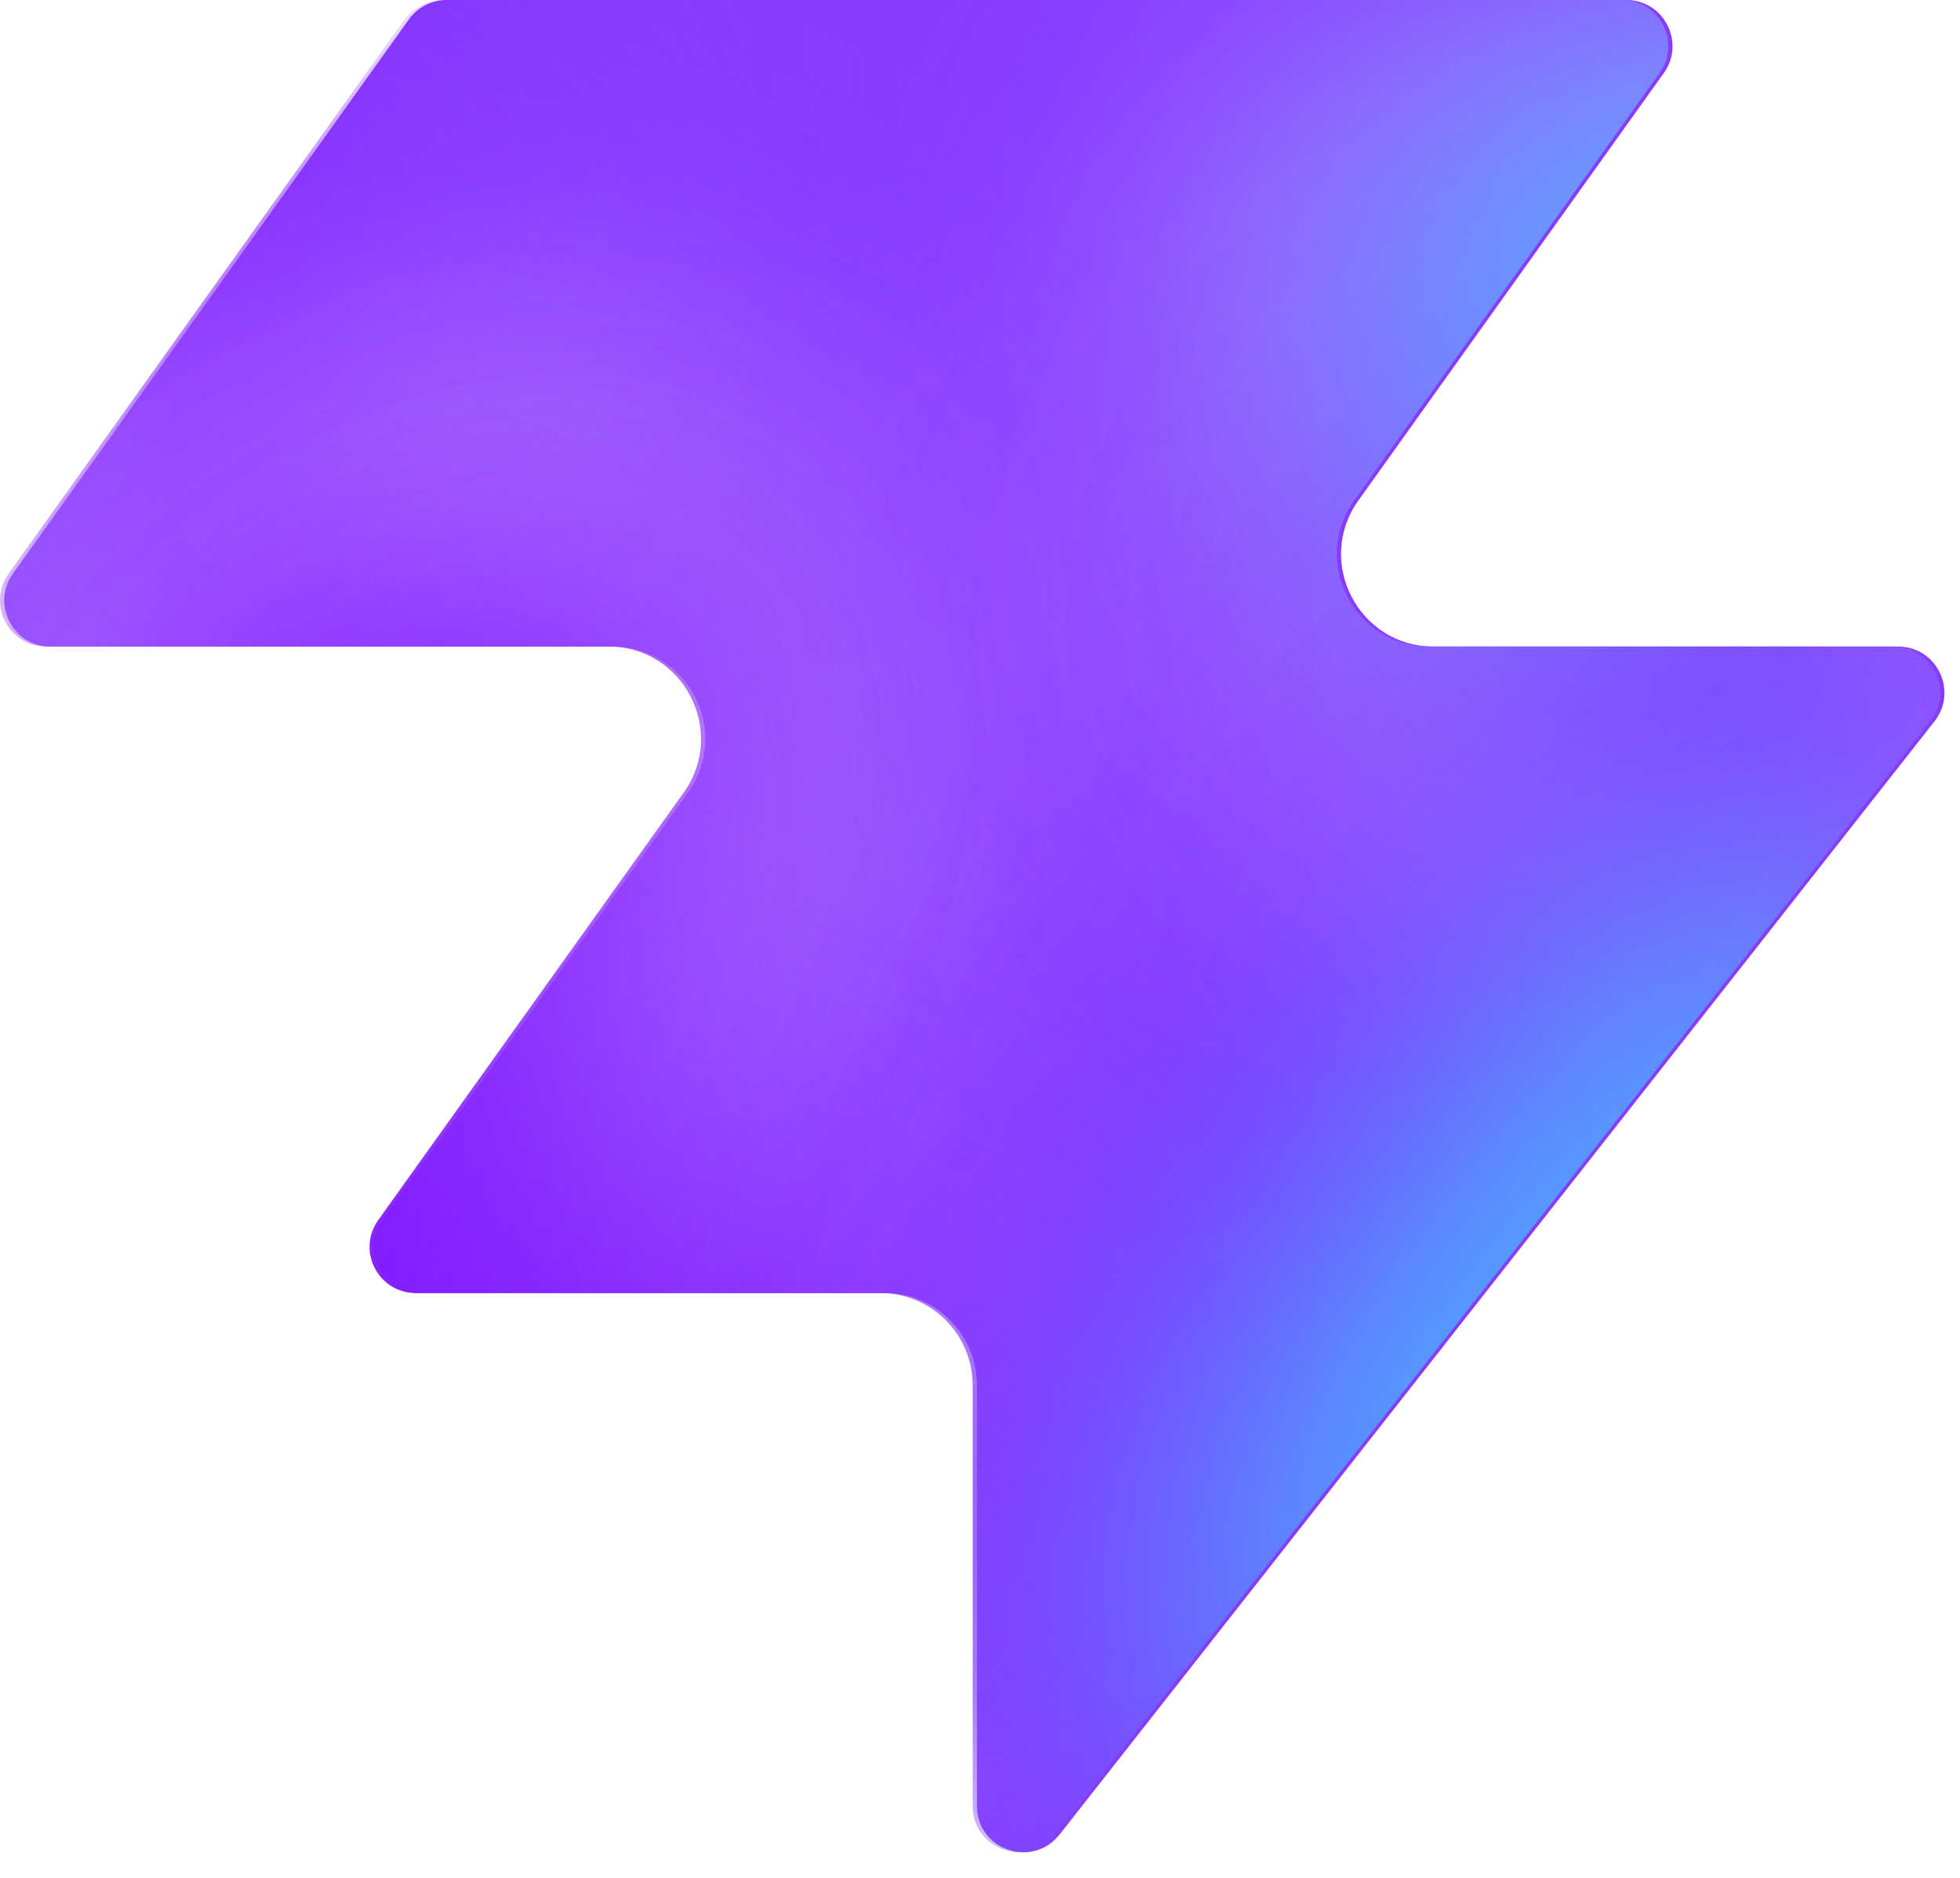
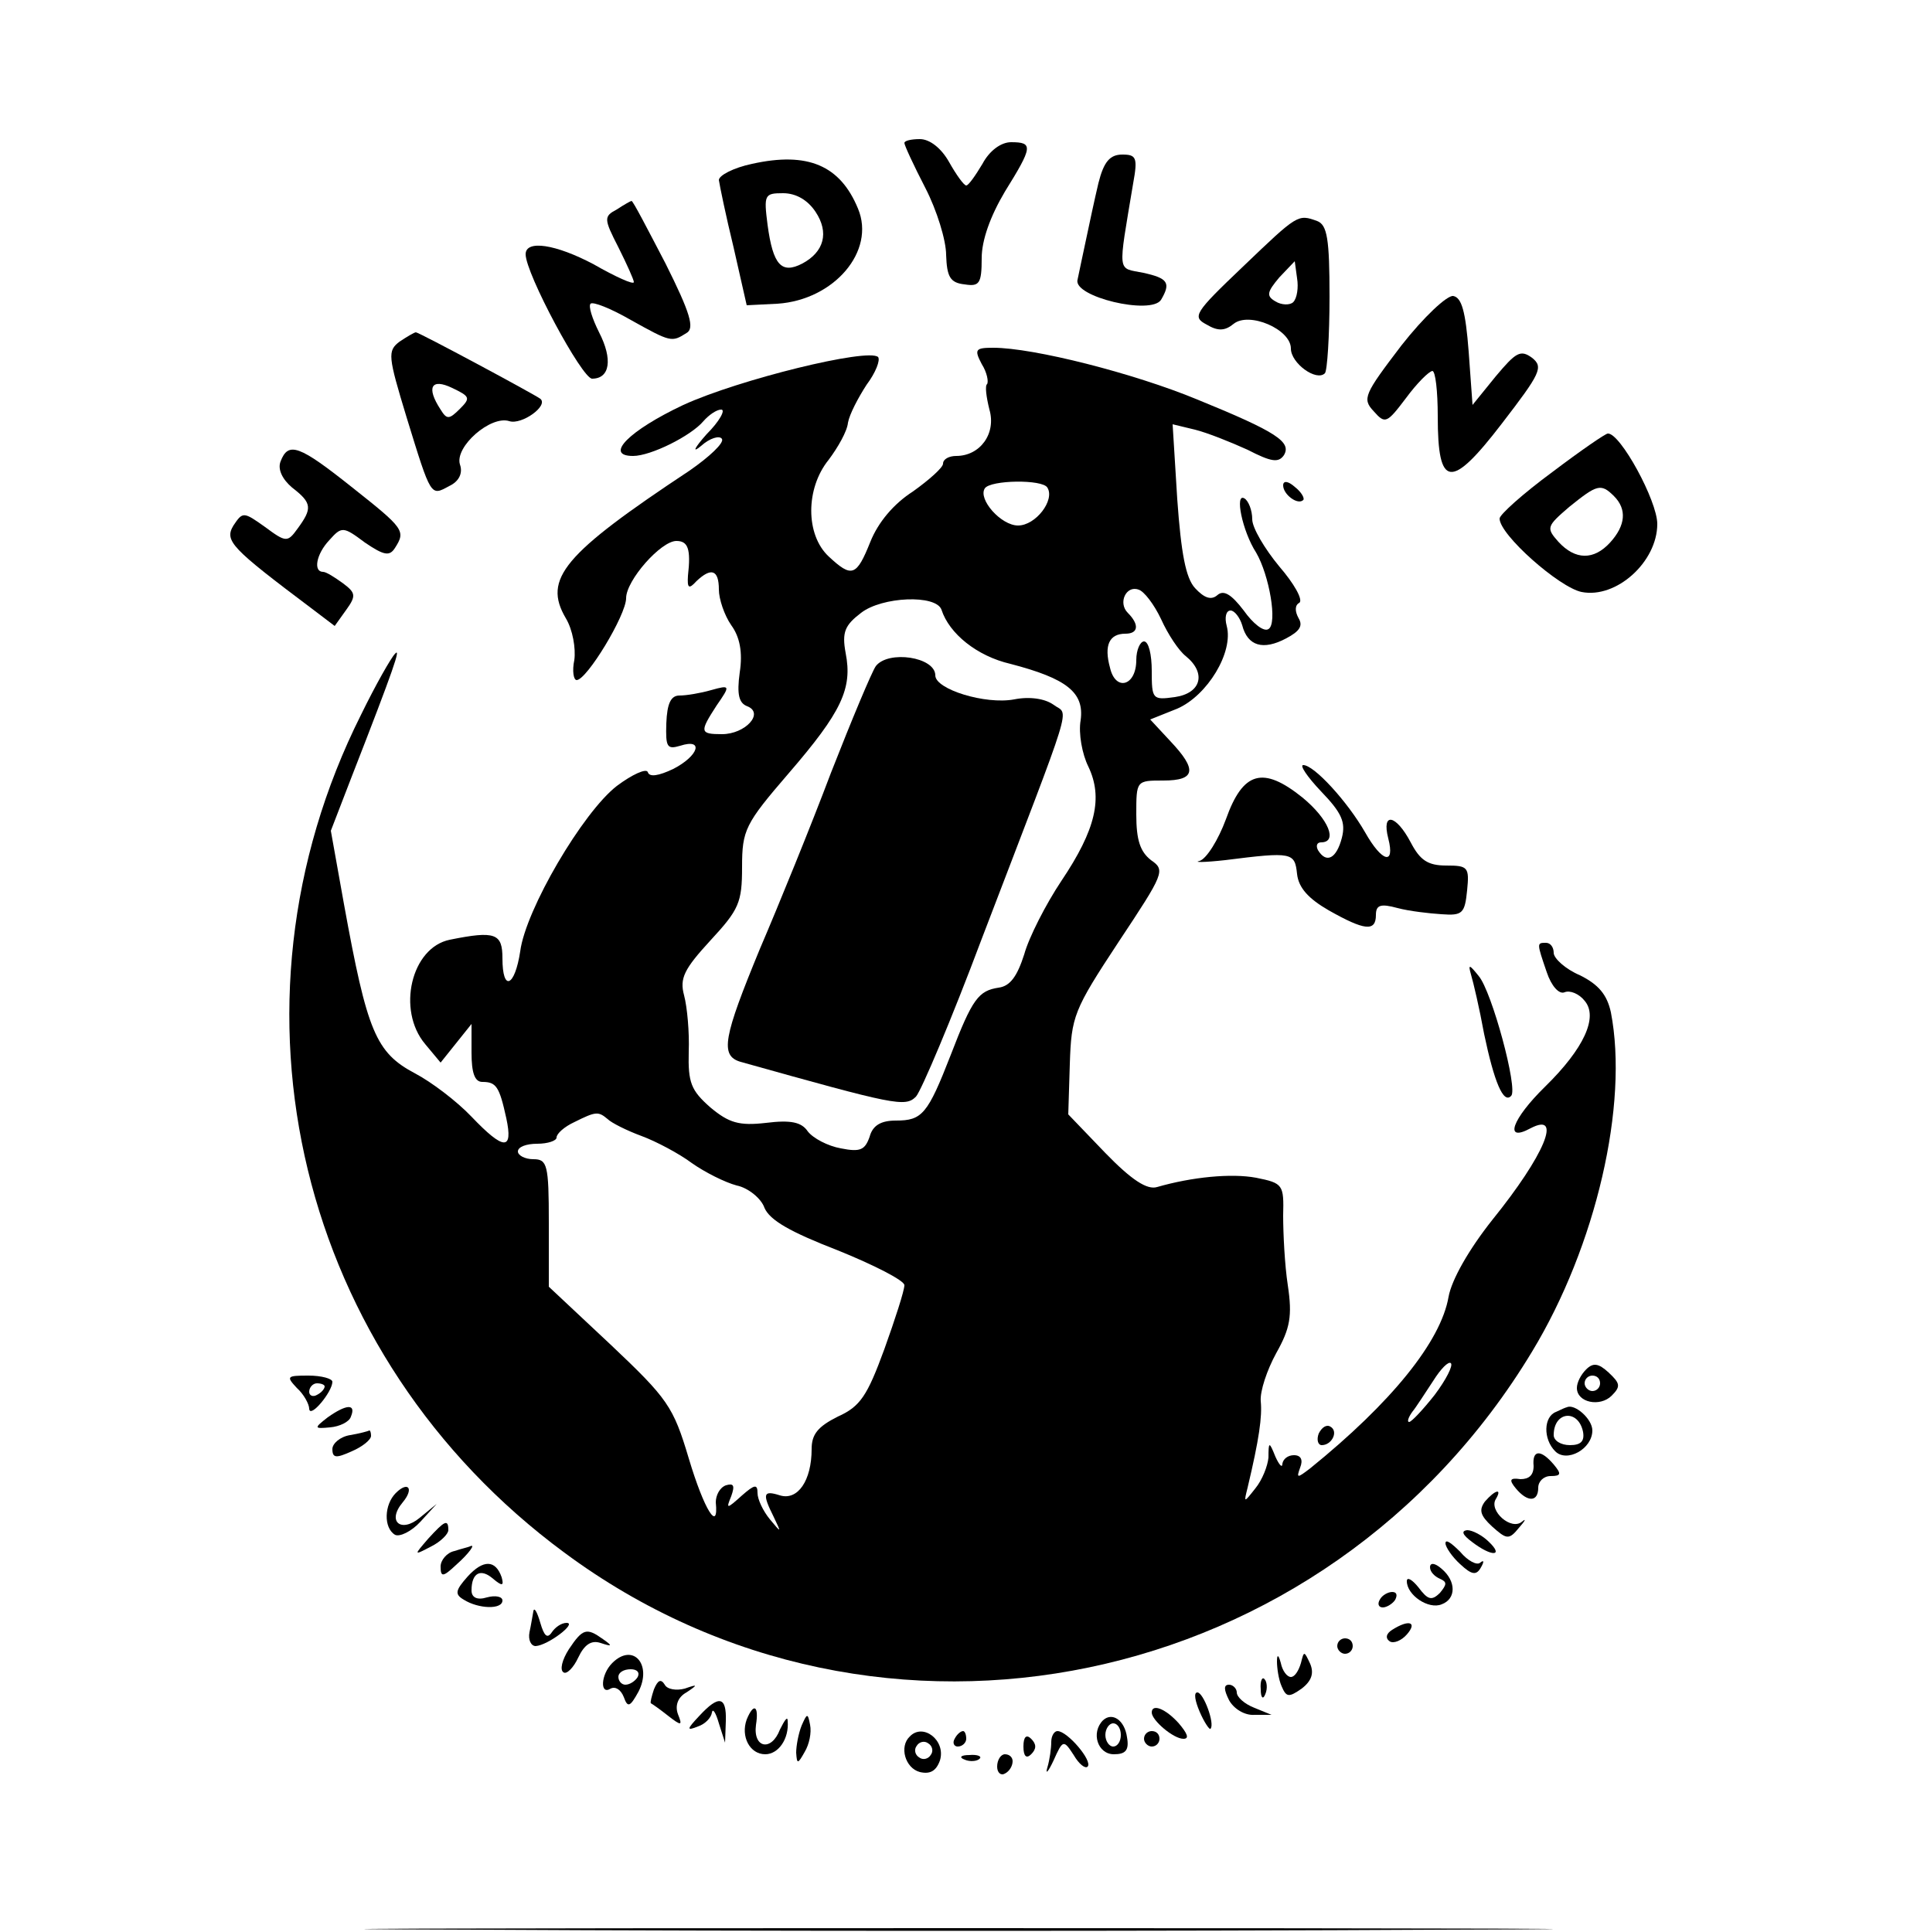
- <svg xmlns="http://www.w3.org/2000/svg" width="48" height="46" fill="none" viewBox="0 0 48 46">
-   <path fill="#863bff" d="M25.946 44.938c-.664.845-2.021.375-2.021-.698V33.937a2.26 2.26 0 0 0-2.262-2.262H10.287c-.92 0-1.456-1.04-.92-1.788l7.48-10.471c1.07-1.497 0-3.578-1.842-3.578H1.237c-.92 0-1.456-1.04-.92-1.788L10.013.474c.214-.297.556-.474.92-.474h28.894c.92 0 1.456 1.04.92 1.788l-7.48 10.471c-1.07 1.498 0 3.579 1.842 3.579h11.377c.943 0 1.473 1.088.89 1.83L25.947 44.94z" style="fill:#863bff;fill:color(display-p3 .525 .23 1);fill-opacity:1" />
-   <mask id="a" width="48" height="46" x="0" y="0" maskUnits="userSpaceOnUse" style="mask-type:alpha">
-     <path fill="#000" d="M25.842 44.938c-.664.844-2.021.375-2.021-.698V33.937a2.26 2.26 0 0 0-2.262-2.262H10.183c-.92 0-1.456-1.04-.92-1.788l7.48-10.471c1.07-1.498 0-3.579-1.842-3.579H1.133c-.92 0-1.456-1.04-.92-1.787L9.91.473c.214-.297.556-.474.92-.474h28.894c.92 0 1.456 1.04.92 1.788l-7.48 10.471c-1.07 1.498 0 3.578 1.842 3.578h11.377c.943 0 1.473 1.088.89 1.832L25.843 44.94z" style="fill:#000;fill-opacity:1" />
-   </mask>
-   <g mask="url(#a)">
-     <g filter="url(#b)">
-       <ellipse cx="5.508" cy="14.704" fill="#ede6ff" rx="5.508" ry="14.704" style="fill:#ede6ff;fill:color(display-p3 .927 .903 1);fill-opacity:1" transform="matrix(.00324 1 1 -.00324 -4.47 31.516)" />
-     </g>
-     <g filter="url(#c)">
-       <ellipse cx="10.399" cy="29.851" fill="#ede6ff" rx="10.399" ry="29.851" style="fill:#ede6ff;fill:color(display-p3 .927 .903 1);fill-opacity:1" transform="matrix(.00324 1 1 -.00324 -39.328 7.883)" />
-     </g>
-     <g filter="url(#d)">
-       <ellipse cx="5.508" cy="30.487" fill="#7e14ff" rx="5.508" ry="30.487" style="fill:#7e14ff;fill:color(display-p3 .492 .077 1);fill-opacity:1" transform="rotate(89.814 -25.913 -14.639)scale(1 -1)" />
-     </g>
-     <g filter="url(#e)">
-       <ellipse cx="5.508" cy="30.599" fill="#7e14ff" rx="5.508" ry="30.599" style="fill:#7e14ff;fill:color(display-p3 .492 .077 1);fill-opacity:1" transform="rotate(89.814 -32.644 -3.334)scale(1 -1)" />
-     </g>
-     <g filter="url(#f)">
-       <ellipse cx="5.508" cy="30.599" fill="#7e14ff" rx="5.508" ry="30.599" style="fill:#7e14ff;fill:color(display-p3 .492 .077 1);fill-opacity:1" transform="matrix(.00324 1 1 -.00324 -34.34 30.47)" />
-     </g>
-     <g filter="url(#g)">
-       <ellipse cx="14.072" cy="22.078" fill="#ede6ff" rx="14.072" ry="22.078" style="fill:#ede6ff;fill:color(display-p3 .927 .903 1);fill-opacity:1" transform="rotate(93.35 24.506 48.493)scale(-1 1)" />
-     </g>
-     <g filter="url(#h)">
-       <ellipse cx="3.47" cy="21.501" fill="#7e14ff" rx="3.47" ry="21.501" style="fill:#7e14ff;fill:color(display-p3 .492 .077 1);fill-opacity:1" transform="rotate(89.009 28.708 47.59)scale(-1 1)" />
-     </g>
-     <g filter="url(#i)">
-       <ellipse cx="3.47" cy="21.501" fill="#7e14ff" rx="3.47" ry="21.501" style="fill:#7e14ff;fill:color(display-p3 .492 .077 1);fill-opacity:1" transform="rotate(89.009 28.708 47.59)scale(-1 1)" />
-     </g>
-     <g filter="url(#j)">
-       <ellipse cx=".387" cy="8.972" fill="#7e14ff" rx="4.407" ry="29.108" style="fill:#7e14ff;fill:color(display-p3 .492 .077 1);fill-opacity:1" transform="rotate(39.51 .387 8.972)" />
-     </g>
-     <g filter="url(#k)">
-       <ellipse cx="47.523" cy="-6.092" fill="#7e14ff" rx="4.407" ry="29.108" style="fill:#7e14ff;fill:color(display-p3 .492 .077 1);fill-opacity:1" transform="rotate(37.892 47.523 -6.092)" />
-     </g>
-     <g filter="url(#l)">
-       <ellipse cx="41.412" cy="6.333" fill="#47bfff" rx="5.971" ry="9.665" style="fill:#47bfff;fill:color(display-p3 .28 .748 1);fill-opacity:1" transform="rotate(37.892 41.412 6.333)" />
-     </g>
-     <g filter="url(#m)">
-       <ellipse cx="-1.879" cy="38.332" fill="#7e14ff" rx="4.407" ry="29.108" style="fill:#7e14ff;fill:color(display-p3 .492 .077 1);fill-opacity:1" transform="rotate(37.892 -1.88 38.332)" />
-     </g>
-     <g filter="url(#n)">
-       <ellipse cx="-1.879" cy="38.332" fill="#7e14ff" rx="4.407" ry="29.108" style="fill:#7e14ff;fill:color(display-p3 .492 .077 1);fill-opacity:1" transform="rotate(37.892 -1.88 38.332)" />
-     </g>
-     <g filter="url(#o)">
-       <ellipse cx="35.651" cy="29.907" fill="#7e14ff" rx="4.407" ry="29.108" style="fill:#7e14ff;fill:color(display-p3 .492 .077 1);fill-opacity:1" transform="rotate(37.892 35.651 29.907)" />
-     </g>
-     <g filter="url(#p)">
-       <ellipse cx="38.418" cy="32.4" fill="#47bfff" rx="5.971" ry="15.297" style="fill:#47bfff;fill:color(display-p3 .28 .748 1);fill-opacity:1" transform="rotate(37.892 38.418 32.4)" />
-     </g>
+ <svg xmlns="http://www.w3.org/2000/svg" version="1.0" width="248pt" height="250pt" viewBox="0 0 248 250" preserveAspectRatio="xMidYMid meet">
+   <g transform="translate(0,250) scale(0.1,-0.1)" fill="#000000" stroke="none">
+     <path d="M1170 2315 c0 -3 12 -29 27 -58 15 -29 27 -68 27 -87 1 -28 5 -36 24 -38 19 -3 22 1 22 34 0 23 11 54 30 86 36 58 37 64 8 64 -13 0 -28 -11 -37 -28 -9 -15 -18 -28 -21 -28 -3 0 -13 14 -22 30 -10 18 -25 30 -38 30 -11 0 -20 -2 -20 -5z" />
+     <path d="M973 2288 c-24 -5 -43 -15 -43 -21 1 -7 9 -46 19 -87 l17 -75 40 2 c73 5 127 68 104 123 -23 56 -65 74 -137 58z m82 -62 c18 -27 11 -52 -17 -67 -27 -14 -38 -2 -45 50 -5 39 -4 41 20 41 17 0 32 -9 42 -24z" />
+     <path d="M1421 2263 c-5 -21 -12 -54 -16 -73 -4 -19 -9 -42 -11 -52 -6 -22 95 -46 108 -26 13 22 9 28 -23 35 -34 7 -33 -4 -13 116 6 33 4 37 -14 37 -16 0 -24 -9 -31 -37z" />
+     <path d="M798 2229 c-17 -9 -17 -12 2 -49 11 -22 20 -42 20 -45 0 -4 -24 7 -52 23 -49 26 -88 32 -88 13 0 -25 73 -161 86 -161 23 0 27 25 9 60 -9 18 -14 34 -11 37 3 3 26 -6 52 -21 52 -29 53 -29 72 -17 11 6 5 26 -27 90 -23 44 -42 81 -44 81 -1 0 -10 -5 -19 -11z" />
+     <path d="M1608 2155 c-63 -60 -66 -65 -47 -75 15 -9 24 -8 35 1 20 16 74 -7 74 -32 0 -19 33 -43 44 -32 3 3 6 48 6 99 0 75 -3 93 -16 98 -25 9 -25 9 -96 -59z m65 -46 c-4 -4 -15 -4 -23 1 -12 7 -11 12 5 31 l20 21 3 -22 c2 -12 0 -26 -5 -31z" />
+     <path d="M1813 2053 c-48 -63 -51 -69 -36 -85 15 -17 17 -16 42 17 14 19 29 34 34 35 4 0 7 -26 7 -59 0 -93 17 -95 83 -9 50 65 54 73 39 85 -15 11 -21 7 -47 -24 l-30 -37 -5 69 c-4 52 -9 70 -20 72 -8 1 -38 -27 -67 -64z" />
+     <path d="M517 2058 c-16 -12 -15 -19 9 -98 32 -104 31 -102 55 -89 13 6 18 17 14 28 -7 23 40 64 64 56 16 -5 51 20 40 29 -8 6 -157 86 -161 86 -2 0 -12 -6 -21 -12z m78 -87 c-14 -14 -17 -14 -25 -1 -19 29 -12 41 15 28 23 -11 24 -13 10 -27z" />
+     <path d="M1270 2029 c7 -11 9 -23 7 -26 -3 -2 -1 -17 3 -33 9 -31 -12 -60 -43 -60 -9 0 -17 -4 -17 -10 0 -5 -18 -21 -39 -36 -25 -16 -45 -40 -55 -65 -18 -45 -24 -47 -54 -19 -30 28 -30 88 0 125 12 16 24 37 25 48 2 11 13 32 24 49 12 16 18 32 15 36 -13 12 -180 -29 -252 -62 -70 -33 -103 -66 -65 -66 23 0 75 26 91 45 7 8 17 15 23 15 6 0 -2 -15 -19 -32 -16 -18 -19 -25 -7 -15 11 10 24 14 27 9 3 -5 -16 -23 -42 -41 -163 -108 -190 -140 -160 -191 9 -15 13 -39 11 -54 -3 -14 -1 -26 3 -26 13 0 64 84 64 106 0 23 45 74 65 74 15 0 19 -10 15 -45 -1 -16 1 -18 11 -7 19 18 29 15 29 -11 0 -12 7 -33 16 -46 11 -15 15 -35 11 -61 -4 -29 -1 -40 10 -44 22 -9 -3 -36 -33 -36 -29 0 -29 3 -7 37 18 26 18 27 -7 20 -14 -4 -32 -7 -41 -7 -11 0 -16 -10 -17 -36 -1 -31 1 -34 18 -29 31 10 24 -13 -9 -30 -19 -9 -31 -11 -33 -4 -2 5 -20 -3 -40 -18 -44 -34 -118 -160 -125 -214 -7 -46 -23 -53 -23 -9 0 32 -9 36 -68 24 -50 -10 -69 -91 -32 -135 l20 -24 20 25 20 25 0 -37 c0 -26 4 -38 14 -38 18 0 22 -6 31 -47 9 -42 -3 -42 -45 2 -19 20 -52 45 -73 56 -51 27 -62 54 -92 219 l-17 95 27 70 c55 141 64 168 56 159 -5 -5 -25 -40 -44 -79 -190 -379 -81 -830 263 -1084 407 -302 986 -181 1252 260 83 137 125 320 102 439 -5 23 -16 36 -40 48 -19 8 -34 22 -34 29 0 7 -4 13 -10 13 -12 0 -12 0 1 -38 6 -18 16 -29 23 -26 7 3 19 -2 26 -11 18 -21 -1 -62 -51 -111 -43 -42 -54 -73 -19 -54 42 22 18 -35 -49 -118 -31 -39 -53 -78 -57 -100 -10 -58 -74 -137 -179 -222 -17 -13 -18 -13 -13 1 4 10 1 16 -8 16 -8 0 -14 -5 -15 -11 0 -6 -4 -2 -9 9 -8 20 -9 20 -9 -1 -1 -11 -8 -29 -17 -40 -15 -19 -15 -19 -10 1 15 63 19 92 17 112 -1 13 8 40 20 62 18 32 21 48 15 88 -4 26 -6 67 -6 90 1 40 0 42 -35 49 -32 6 -83 1 -128 -12 -13 -4 -33 9 -67 44 l-48 50 2 65 c2 62 5 70 63 158 59 89 61 93 42 106 -14 11 -19 26 -19 59 0 44 0 44 35 44 42 0 44 14 9 51 l-26 28 35 14 c39 17 73 73 64 107 -3 11 -1 20 5 20 5 0 12 -9 15 -19 7 -27 27 -33 57 -17 17 9 22 16 16 26 -5 9 -5 17 1 20 5 4 -7 25 -26 47 -19 23 -35 50 -35 61 0 12 -5 24 -10 27 -13 8 -3 -42 15 -70 17 -29 28 -92 16 -99 -6 -4 -20 7 -32 24 -16 21 -26 27 -34 20 -8 -7 -17 -4 -29 9 -12 13 -18 45 -23 115 l-6 97 29 -7 c16 -4 46 -16 68 -26 31 -16 40 -17 47 -7 10 17 -9 30 -112 72 -82 34 -212 67 -264 67 -23 0 -25 -2 -15 -21z m85 -160 c10 -16 -15 -49 -38 -49 -22 0 -52 34 -43 48 7 11 75 12 81 1z m147 -170 c9 -20 23 -41 32 -48 27 -22 20 -48 -14 -53 -29 -4 -30 -3 -30 34 0 21 -4 38 -10 38 -5 0 -10 -11 -10 -24 0 -34 -27 -41 -34 -10 -8 29 -1 44 20 44 17 0 18 12 3 27 -13 13 -2 36 14 30 7 -2 20 -19 29 -38z m-284 12 c10 -31 46 -60 89 -70 73 -19 96 -37 91 -73 -3 -17 2 -44 10 -60 19 -40 10 -81 -35 -148 -20 -30 -42 -73 -48 -95 -9 -28 -18 -41 -33 -43 -26 -4 -34 -14 -62 -87 -30 -77 -37 -85 -71 -85 -19 0 -30 -6 -34 -21 -6 -17 -12 -20 -37 -15 -17 3 -36 13 -43 22 -8 12 -22 15 -54 11 -35 -4 -48 0 -72 20 -25 22 -29 32 -28 72 1 25 -2 58 -6 73 -6 22 0 34 34 71 37 40 41 49 41 95 0 48 4 56 60 121 69 80 83 110 74 156 -5 27 -1 36 20 52 27 21 97 24 104 4z m-432 -659 c5 -5 25 -15 44 -22 19 -7 49 -23 65 -35 17 -12 43 -25 58 -29 15 -3 32 -17 36 -29 7 -16 33 -31 95 -55 47 -19 86 -39 86 -45 0 -7 -12 -44 -26 -83 -22 -60 -31 -74 -60 -87 -26 -13 -34 -23 -34 -42 0 -41 -18 -67 -41 -60 -22 7 -23 2 -8 -28 10 -21 10 -21 -5 -3 -9 11 -16 26 -16 34 0 12 -4 11 -20 -3 -20 -18 -21 -18 -14 -1 5 14 3 17 -7 14 -8 -3 -13 -13 -13 -22 4 -40 -15 -10 -35 57 -20 67 -27 77 -101 147 l-80 75 0 83 c0 75 -2 82 -20 82 -11 0 -20 5 -20 10 0 6 11 10 25 10 14 0 25 4 25 8 0 5 10 14 23 20 28 14 31 14 43 4z m1070 -357 c-15 -19 -30 -35 -33 -35 -3 0 -1 6 4 13 5 6 17 25 27 40 10 16 20 26 23 23 3 -3 -6 -21 -21 -41z" />
+     <path d="M1133 1638 c-5 -7 -31 -69 -58 -138 -26 -69 -68 -172 -92 -228 -47 -114 -52 -138 -25 -146 200 -56 213 -59 227 -45 7 8 46 100 85 204 122 319 113 288 93 303 -11 8 -31 11 -51 7 -37 -7 -102 13 -102 31 0 24 -61 33 -77 12z" />
+     <path d="M2008 1889 c-38 -28 -68 -55 -68 -60 0 -21 77 -89 106 -95 45 -9 98 39 98 88 0 30 -48 118 -64 117 -3 0 -35 -22 -72 -50z m80 -31 c17 -17 15 -38 -5 -60 -21 -23 -45 -23 -67 1 -16 18 -15 20 14 45 36 29 41 31 58 14z" />
+     <path d="M363 1903 c-4 -10 2 -23 15 -34 26 -20 26 -27 7 -53 -13 -18 -15 -18 -42 2 -28 20 -29 20 -41 2 -12 -20 -3 -29 102 -108 l29 -22 15 21 c13 18 12 22 -4 34 -11 8 -22 15 -26 15 -13 0 -9 23 8 41 16 18 18 18 46 -3 25 -17 32 -18 39 -7 14 22 12 25 -55 78 -69 55 -83 60 -93 34z" />
+     <path d="M1660 1872 c0 -12 19 -26 26 -19 2 2 -2 10 -11 17 -9 8 -15 8 -15 2z" />
+     <path d="M1709 1476 c27 -28 32 -40 27 -60 -7 -27 -20 -34 -31 -16 -3 6 -1 10 4 10 22 0 10 30 -24 58 -51 41 -77 34 -99 -28 -10 -27 -25 -51 -34 -54 -9 -2 6 -2 33 1 87 11 90 10 93 -18 2 -18 15 -32 41 -47 46 -26 61 -28 61 -6 0 13 6 15 28 9 15 -4 41 -7 57 -8 27 -2 30 1 33 31 3 30 1 32 -27 32 -24 0 -34 7 -46 30 -19 36 -38 40 -29 5 9 -35 -8 -31 -30 8 -23 40 -66 87 -80 87 -5 0 5 -15 23 -34z" />
+     <path d="M1903 1239 c3 -10 11 -44 17 -77 13 -62 25 -91 35 -80 9 9 -25 135 -42 155 -12 15 -14 16 -10 2z" />
+     <path d="M2052 728 c-7 -7 -12 -17 -12 -24 0 -19 30 -25 45 -10 12 12 11 16 -4 30 -13 12 -20 13 -29 4z m18 -18 c0 -5 -4 -10 -10 -10 -5 0 -10 5 -10 10 0 6 5 10 10 10 6 0 10 -4 10 -10z" />
+     <path d="M384 704 c9 -8 16 -21 16 -27 1 -13 30 22 30 35 0 4 -14 8 -31 8 -28 0 -29 -1 -15 -16z m36 2 c0 -3 -4 -8 -10 -11 -5 -3 -10 -1 -10 4 0 6 5 11 10 11 6 0 10 -2 10 -4z" />
+     <path d="M424 666 c-18 -14 -18 -15 3 -13 12 1 25 7 27 14 7 17 -6 16 -30 -1z" />
+     <path d="M2013 673 c-16 -6 -17 -35 -1 -51 15 -15 48 3 48 27 0 15 -23 35 -33 30 -1 0 -8 -3 -14 -6z m35 -26 c2 -12 -3 -17 -17 -17 -12 0 -21 6 -21 13 0 31 32 34 38 4z" />
+     <path d="M1706 645 c-3 -8 -1 -15 4 -15 13 0 22 18 11 24 -5 3 -11 -1 -15 -9z" />
+     <path d="M453 643 c-13 -2 -23 -11 -23 -18 0 -12 5 -12 25 -3 14 6 25 15 25 20 0 4 -1 7 -2 7 -2 -1 -13 -4 -25 -6z" />
+     <path d="M1984 603 c0 -12 -6 -17 -17 -17 -14 2 -15 -1 -6 -12 15 -18 29 -18 29 1 0 8 7 15 16 15 14 0 14 3 4 15 -17 20 -28 19 -26 -2z" />
+     <path d="M512 568 c-15 -15 -16 -45 -1 -54 6 -3 21 4 33 17 l21 23 -22 -18 c-24 -20 -43 -5 -22 20 15 18 7 28 -9 12z" />
+     <path d="M1921 557 c-8 -11 -6 -18 9 -32 19 -17 22 -18 35 -2 8 9 10 13 4 8 -14 -12 -43 14 -34 29 9 15 -1 12 -14 -3z" />
+     <path d="M554 509 c-19 -22 -19 -22 4 -10 12 6 22 16 22 21 0 15 -5 12 -26 -11z" />
+     <path d="M1904 505 c26 -20 42 -19 22 0 -8 8 -21 15 -28 15 -8 -1 -6 -6 6 -15z" />
+     <path d="M1870 503 c0 -5 9 -18 19 -27 15 -14 21 -15 27 -4 4 7 4 10 -1 6 -4 -4 -16 2 -26 14 -11 11 -19 17 -19 11z" />
+     <path d="M588 493 c-10 -2 -18 -12 -18 -20 0 -14 3 -14 20 2 17 15 26 28 18 24 -2 -1 -11 -3 -20 -6z" />
+     <path d="M605 460 c-16 -18 -17 -23 -5 -30 19 -12 50 -13 50 -1 0 5 -9 7 -20 4 -13 -4 -20 0 -20 9 0 23 12 29 28 15 12 -10 14 -9 11 2 -8 23 -24 23 -44 1z" />
+     <path d="M1850 472 c0 -6 6 -12 13 -15 9 -4 9 -7 0 -18 -11 -11 -16 -9 -28 7 -8 10 -15 14 -15 8 0 -18 28 -37 45 -30 19 7 19 30 0 46 -9 8 -15 8 -15 2z" />
+     <path d="M1785 430 c-3 -5 -2 -10 4 -10 5 0 13 5 16 10 3 6 2 10 -4 10 -5 0 -13 -4 -16 -10z" />
+     <path d="M690 415 c-1 -5 -3 -18 -5 -27 -2 -10 2 -18 8 -18 16 1 54 30 40 30 -7 0 -15 -6 -19 -12 -6 -9 -10 -5 -15 12 -4 14 -8 21 -9 15z" />
+     <path d="M1801 391 c-8 -5 -9 -11 -3 -15 5 -3 15 1 22 9 14 16 3 20 -19 6z" />
+     <path d="M736 366 c-9 -14 -12 -27 -7 -30 4 -3 13 6 19 19 8 17 17 23 29 19 15 -5 16 -4 3 5 -21 15 -26 14 -44 -13z" />
+     <path d="M1730 370 c0 -5 5 -10 10 -10 6 0 10 5 10 10 0 6 -4 10 -10 10 -5 0 -10 -4 -10 -10z" />
+     <path d="M792 348 c-15 -15 -16 -42 -2 -33 6 3 13 -1 17 -11 5 -14 8 -13 19 7 18 35 -7 64 -34 37z m33 -18 c-3 -5 -10 -10 -16 -10 -5 0 -9 5 -9 10 0 6 7 10 16 10 8 0 12 -4 9 -10z" />
+     <path d="M1652 350 c0 -8 2 -23 6 -32 6 -14 9 -15 26 -3 13 10 16 20 11 32 -8 17 -8 17 -12 1 -3 -10 -8 -18 -13 -18 -5 0 -11 8 -13 18 -3 11 -5 12 -5 2z" />
+     <path d="M846 314 c-3 -9 -5 -17 -4 -18 2 -1 12 -8 22 -16 18 -14 19 -13 13 2 -4 11 0 22 11 28 15 10 15 11 -2 5 -11 -3 -23 -1 -26 5 -5 8 -9 6 -14 -6z" />
+     <path d="M1631 314 c0 -11 3 -14 6 -6 3 7 2 16 -1 19 -3 4 -6 -2 -5 -13z" />
+     <path d="M1590 300 c6 -11 20 -20 33 -19 l22 0 -22 9 c-13 5 -23 14 -23 20 0 5 -5 10 -10 10 -7 0 -7 -6 0 -20z" />
+     <path d="M1552 285 c6 -14 13 -24 14 -22 6 6 -9 47 -17 47 -5 0 -3 -11 3 -25z" />
+     <path d="M905 280 c-17 -18 -17 -20 -2 -14 9 3 17 11 18 18 1 6 5 0 9 -14 l8 -25 1 28 c1 32 -9 34 -34 7z" />
+     <path d="M966 275 c-8 -22 4 -45 24 -45 17 0 31 20 29 43 0 7 -4 1 -10 -11 -11 -29 -35 -24 -31 6 4 25 -3 29 -12 7z" />
+     <path d="M1490 284 c0 -10 28 -34 41 -34 8 0 5 7 -6 20 -17 19 -35 26 -35 14z" />
+     <path d="M1037 267 c-4 -10 -7 -26 -7 -35 1 -15 2 -15 11 1 6 10 9 25 7 35 -3 16 -4 15 -11 -1z" />
+     <path d="M1427 274 c-16 -16 -7 -44 14 -44 15 0 20 5 17 22 -3 22 -19 33 -31 22z m23 -19 c0 -8 -4 -15 -10 -15 -5 0 -10 7 -10 15 0 8 5 15 10 15 6 0 10 -7 10 -15z" />
+     <path d="M1177 253 c-14 -13 -6 -41 13 -46 13 -3 21 1 26 15 8 26 -22 49 -39 31z m27 -24 c-3 -5 -10 -7 -15 -3 -5 3 -7 10 -3 15 3 5 10 7 15 3 5 -3 7 -10 3 -15z" />
+     <path d="M1235 250 c-3 -5 -1 -10 4 -10 6 0 11 5 11 10 0 6 -2 10 -4 10 -3 0 -8 -4 -11 -10z" />
+     <path d="M1324 240 c0 -13 4 -16 10 -10 7 7 7 13 0 20 -6 6 -10 3 -10 -10z" />
+     <path d="M1360 246 c0 -8 -2 -23 -5 -33 -3 -10 1 -6 8 9 12 27 13 27 26 7 7 -12 15 -18 18 -15 7 7 -26 46 -39 46 -4 0 -8 -6 -8 -14z" />
+     <path d="M1480 250 c0 -5 5 -10 10 -10 6 0 10 5 10 10 0 6 -4 10 -10 10 -5 0 -10 -4 -10 -10z" />
+     <path d="M1248 223 c7 -3 16 -2 19 1 4 3 -2 6 -13 5 -11 0 -14 -3 -6 -6z" />
+     <path d="M1290 214 c0 -8 5 -12 10 -9 6 3 10 10 10 16 0 5 -4 9 -10 9 -5 0 -10 -7 -10 -16z" />
+     <path d="M618 3 c342 -2 902 -2 1245 0 342 1 62 2 -623 2 -685 0 -965 -1 -622 -2z" />
  </g>
-   <defs>
-     <filter id="b" width="60.045" height="41.654" x="-19.77" y="16.149" color-interpolation-filters="sRGB" filterUnits="userSpaceOnUse">
-       <feFlood flood-opacity="0" result="BackgroundImageFix" />
-       <feBlend in="SourceGraphic" in2="BackgroundImageFix" result="shape" />
-       <feGaussianBlur result="effect1_foregroundBlur_2002_17158" stdDeviation="7.659" />
-     </filter>
-     <filter id="c" width="90.34" height="51.437" x="-54.613" y="-7.533" color-interpolation-filters="sRGB" filterUnits="userSpaceOnUse">
-       <feFlood flood-opacity="0" result="BackgroundImageFix" />
-       <feBlend in="SourceGraphic" in2="BackgroundImageFix" result="shape" />
-       <feGaussianBlur result="effect1_foregroundBlur_2002_17158" stdDeviation="7.659" />
-     </filter>
-     <filter id="d" width="79.355" height="29.4" x="-49.64" y="2.03" color-interpolation-filters="sRGB" filterUnits="userSpaceOnUse">
-       <feFlood flood-opacity="0" result="BackgroundImageFix" />
-       <feBlend in="SourceGraphic" in2="BackgroundImageFix" result="shape" />
-       <feGaussianBlur result="effect1_foregroundBlur_2002_17158" stdDeviation="4.596" />
-     </filter>
-     <filter id="e" width="79.579" height="29.4" x="-45.045" y="20.029" color-interpolation-filters="sRGB" filterUnits="userSpaceOnUse">
-       <feFlood flood-opacity="0" result="BackgroundImageFix" />
-       <feBlend in="SourceGraphic" in2="BackgroundImageFix" result="shape" />
-       <feGaussianBlur result="effect1_foregroundBlur_2002_17158" stdDeviation="4.596" />
-     </filter>
-     <filter id="f" width="79.579" height="29.4" x="-43.513" y="21.178" color-interpolation-filters="sRGB" filterUnits="userSpaceOnUse">
-       <feFlood flood-opacity="0" result="BackgroundImageFix" />
-       <feBlend in="SourceGraphic" in2="BackgroundImageFix" result="shape" />
-       <feGaussianBlur result="effect1_foregroundBlur_2002_17158" stdDeviation="4.596" />
-     </filter>
-     <filter id="g" width="74.749" height="58.852" x="15.756" y="-17.901" color-interpolation-filters="sRGB" filterUnits="userSpaceOnUse">
-       <feFlood flood-opacity="0" result="BackgroundImageFix" />
-       <feBlend in="SourceGraphic" in2="BackgroundImageFix" result="shape" />
-       <feGaussianBlur result="effect1_foregroundBlur_2002_17158" stdDeviation="7.659" />
-     </filter>
-     <filter id="h" width="61.377" height="25.362" x="23.548" y="2.284" color-interpolation-filters="sRGB" filterUnits="userSpaceOnUse">
-       <feFlood flood-opacity="0" result="BackgroundImageFix" />
-       <feBlend in="SourceGraphic" in2="BackgroundImageFix" result="shape" />
-       <feGaussianBlur result="effect1_foregroundBlur_2002_17158" stdDeviation="4.596" />
-     </filter>
-     <filter id="i" width="61.377" height="25.362" x="23.548" y="2.284" color-interpolation-filters="sRGB" filterUnits="userSpaceOnUse">
-       <feFlood flood-opacity="0" result="BackgroundImageFix" />
-       <feBlend in="SourceGraphic" in2="BackgroundImageFix" result="shape" />
-       <feGaussianBlur result="effect1_foregroundBlur_2002_17158" stdDeviation="4.596" />
-     </filter>
-     <filter id="j" width="56.045" height="63.649" x="-27.636" y="-22.853" color-interpolation-filters="sRGB" filterUnits="userSpaceOnUse">
-       <feFlood flood-opacity="0" result="BackgroundImageFix" />
-       <feBlend in="SourceGraphic" in2="BackgroundImageFix" result="shape" />
-       <feGaussianBlur result="effect1_foregroundBlur_2002_17158" stdDeviation="4.596" />
-     </filter>
-     <filter id="k" width="54.814" height="64.646" x="20.116" y="-38.415" color-interpolation-filters="sRGB" filterUnits="userSpaceOnUse">
-       <feFlood flood-opacity="0" result="BackgroundImageFix" />
-       <feBlend in="SourceGraphic" in2="BackgroundImageFix" result="shape" />
-       <feGaussianBlur result="effect1_foregroundBlur_2002_17158" stdDeviation="4.596" />
-     </filter>
-     <filter id="l" width="33.541" height="35.313" x="24.641" y="-11.323" color-interpolation-filters="sRGB" filterUnits="userSpaceOnUse">
-       <feFlood flood-opacity="0" result="BackgroundImageFix" />
-       <feBlend in="SourceGraphic" in2="BackgroundImageFix" result="shape" />
-       <feGaussianBlur result="effect1_foregroundBlur_2002_17158" stdDeviation="4.596" />
-     </filter>
-     <filter id="m" width="54.814" height="64.646" x="-29.286" y="6.009" color-interpolation-filters="sRGB" filterUnits="userSpaceOnUse">
-       <feFlood flood-opacity="0" result="BackgroundImageFix" />
-       <feBlend in="SourceGraphic" in2="BackgroundImageFix" result="shape" />
-       <feGaussianBlur result="effect1_foregroundBlur_2002_17158" stdDeviation="4.596" />
-     </filter>
-     <filter id="n" width="54.814" height="64.646" x="-29.286" y="6.009" color-interpolation-filters="sRGB" filterUnits="userSpaceOnUse">
-       <feFlood flood-opacity="0" result="BackgroundImageFix" />
-       <feBlend in="SourceGraphic" in2="BackgroundImageFix" result="shape" />
-       <feGaussianBlur result="effect1_foregroundBlur_2002_17158" stdDeviation="4.596" />
-     </filter>
-     <filter id="o" width="54.814" height="64.646" x="8.244" y="-2.416" color-interpolation-filters="sRGB" filterUnits="userSpaceOnUse">
-       <feFlood flood-opacity="0" result="BackgroundImageFix" />
-       <feBlend in="SourceGraphic" in2="BackgroundImageFix" result="shape" />
-       <feGaussianBlur result="effect1_foregroundBlur_2002_17158" stdDeviation="4.596" />
-     </filter>
-     <filter id="p" width="39.409" height="43.623" x="18.713" y="10.588" color-interpolation-filters="sRGB" filterUnits="userSpaceOnUse">
-       <feFlood flood-opacity="0" result="BackgroundImageFix" />
-       <feBlend in="SourceGraphic" in2="BackgroundImageFix" result="shape" />
-       <feGaussianBlur result="effect1_foregroundBlur_2002_17158" stdDeviation="4.596" />
-     </filter>
-   </defs>
</svg>
